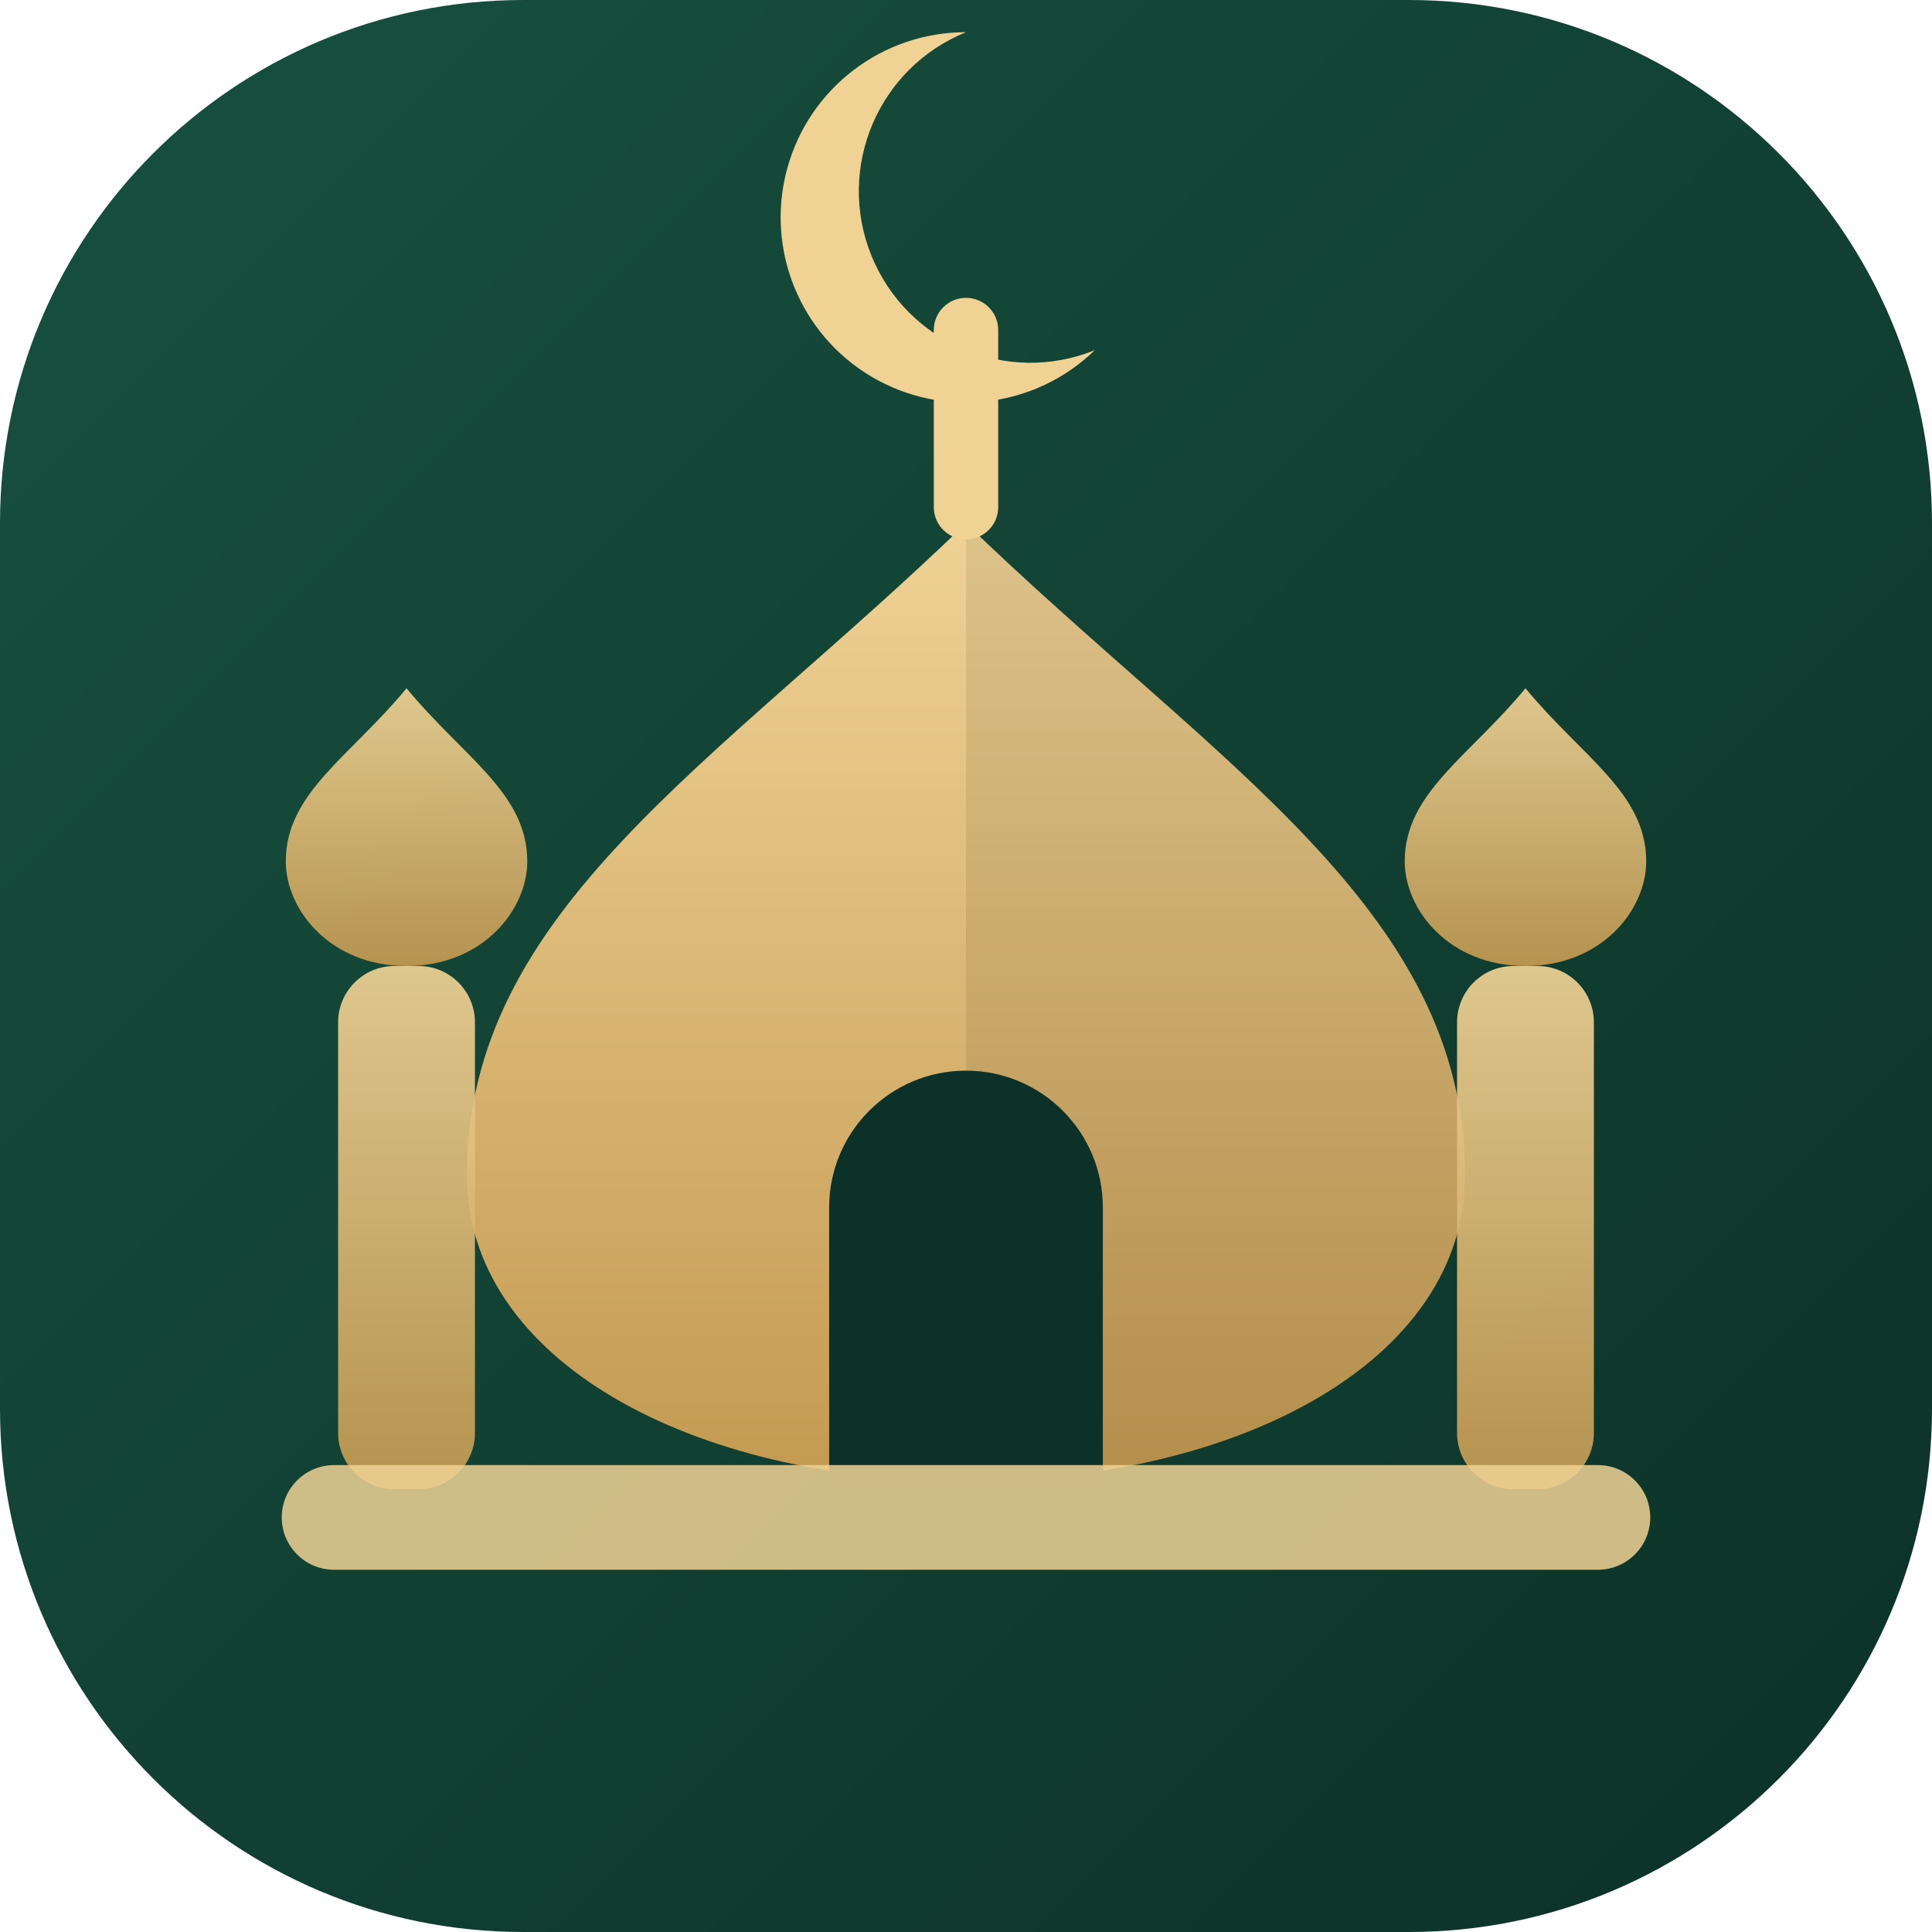
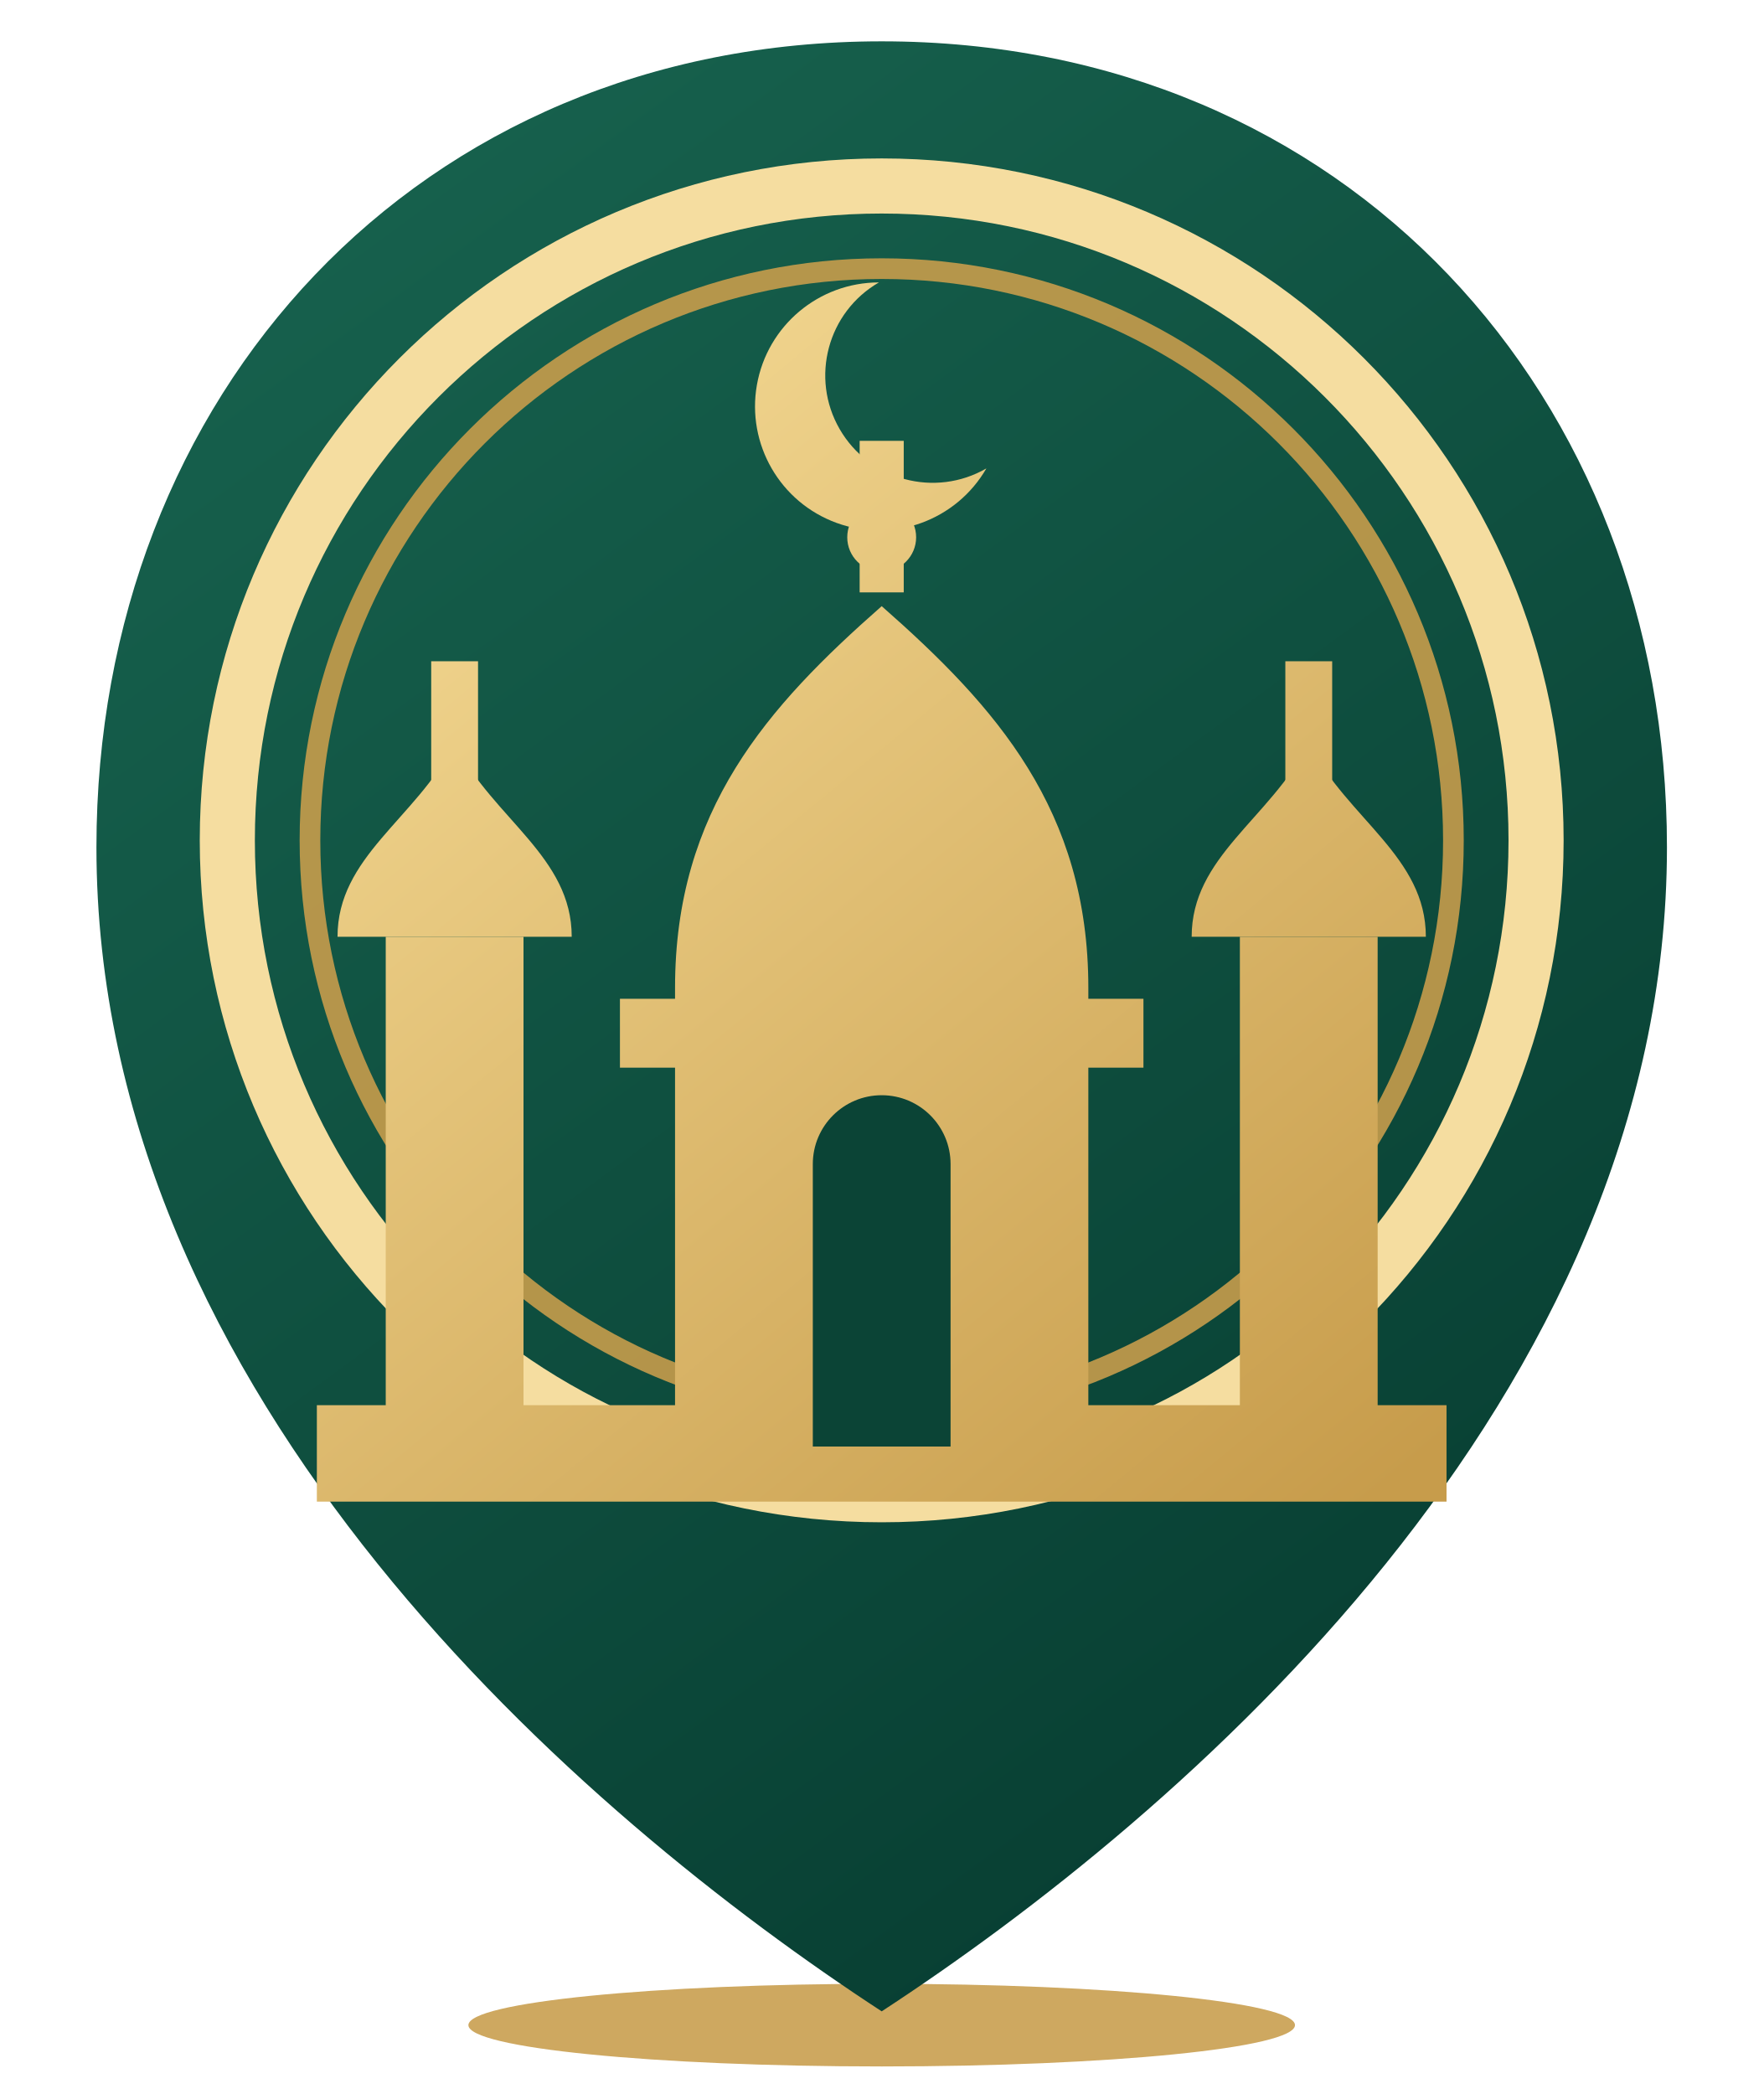
- <svg xmlns="http://www.w3.org/2000/svg" viewBox="0 0 48 48" role="img" aria-label="MasjidPoint">
+ <svg xmlns="http://www.w3.org/2000/svg" viewBox="0 0 128 152" role="img" aria-labelledby="title desc">
  <defs>
-     <linearGradient id="lm-bg" x1="0" y1="0" x2="1" y2="1">
-       <stop offset="0%" stop-color="#17513f" />
-       <stop offset="100%" stop-color="#0c3128" />
+     <linearGradient id="pin" x1="18" y1="12" x2="106" y2="132" gradientUnits="userSpaceOnUse">
+       <stop stop-color="#17624e" />
+       <stop offset="1" stop-color="#073d31" />
    </linearGradient>
-     <linearGradient id="lm-gold" x1="0" y1="0" x2="0" y2="1">
-       <stop offset="0%" stop-color="#f0d295" />
-       <stop offset="100%" stop-color="#c49a52" />
+     <linearGradient id="gold" x1="30" y1="32" x2="96" y2="112" gradientUnits="userSpaceOnUse">
+       <stop stop-color="#f3d892" />
+       <stop offset="1" stop-color="#c79c4b" />
    </linearGradient>
+     <clipPath id="pinClip">
+       <path d="M64 3C30.3 3 7 28.7 7 61.5c0 40.1 35.4 70.4 57 84.5 21.6-14.1 57-44.4 57-84.5C121 28.7 97.7 3 64 3Z" />
+     </clipPath>
  </defs>
-   <rect width="48" height="48" rx="13" fill="url(#lm-bg)" />
-   <path d="M24 13c6.2 6 12.4 9.6 12.4 16.2 0 4.6-5.6 7.6-12.4 7.6s-12.4-3-12.4-7.6C11.6 22.6 17.8 19 24 13z" fill="url(#lm-gold)" />
-   <path d="M24 13c6.2 6 12.4 9.6 12.4 16.2 0 4.6-5.6 7.6-12.4 7.6z" fill="#000" opacity="0.08" />
-   <g transform="translate(24 9.4)">
-     <rect x="-0.8" y="-2" width="1.6" height="6" rx="0.8" fill="#f0d295" />
-     <path d="M0-8.6a4.6 4.6 0 1 0 3.2 7.9A3.6 3.6 0 1 1 0-8.6z" fill="#f0d295" />
+   <ellipse cx="64" cy="147" rx="30" ry="3" fill="#c79c4b" opacity=".88" />
+   <path d="M64 3C30.3 3 7 28.7 7 61.5c0 40.1 35.4 70.4 57 84.5 21.6-14.1 57-44.4 57-84.5C121 28.7 97.7 3 64 3Z" fill="url(#pin)" />
+   <g clip-path="url(#pinClip)">
+     <circle cx="64" cy="61" r="47.5" fill="none" stroke="#f5dda0" stroke-width="4" />
+     <circle cx="64" cy="61" r="41.5" fill="none" stroke="#c79c4b" stroke-width="1.5" opacity=".9" />
  </g>
-   <path d="M20.6 37V30a3.4 3.4 0 0 1 6.8 0v7z" fill="#0c3128" />
-   <g fill="url(#lm-gold)" opacity="0.92">
-     <rect x="8.4" y="24" width="3.4" height="13" rx="1.4" />
-     <rect x="36.2" y="24" width="3.4" height="13" rx="1.4" />
-     <path d="M10.1 24c-1.9 0-3-1.4-3-2.6 0-1.7 1.6-2.6 3-4.3 1.4 1.7 3 2.6 3 4.3 0 1.2-1.1 2.6-3 2.6z" />
-     <path d="M37.9 24c-1.9 0-3-1.4-3-2.6 0-1.7 1.6-2.6 3-4.3 1.4 1.7 3 2.6 3 4.3 0 1.2-1.1 2.6-3 2.6z" />
+   <g fill="url(#gold)">
+     <path d="M49 105V71.7C49 58.8 55.7 51.3 64 44c8.3 7.3 15 14.8 15 27.7V105H49Z" />
+     <path d="M45 72.5h38v5H45z" />
+     <path d="M53.5 105V82.5a10.5 10.5 0 0 1 21 0V105h-21Z" />
+     <path d="M28 105V68h10v37H28Zm62 0V68h10v37H90Z" />
+     <path d="M24.5 68c0-5.8 5.6-8.5 8.5-14 2.9 5.5 8.5 8.2 8.5 14h-17Zm62 0c0-5.8 5.6-8.5 8.5-14 2.9 5.5 8.5 8.2 8.5 14h-17Z" />
+     <path d="M31.3 48h3.4v9h-3.4zm62 0h3.4v9h-3.4zM23 102h82v7H23zM62.4 43V32h3.2v11h-3.2Z" />
+     <path d="M63.8 20.5a9 9 0 1 0 7.8 13.5 7.1 7.1 0 1 1-7.8-13.5Z" />
+     <circle cx="64" cy="39" r="2.5" />
  </g>
-   <rect x="7" y="36.4" width="34" height="2.6" rx="1.3" fill="#f0d295" opacity="0.85" />
+   <path d="M59 105V84.5a5 5 0 0 1 10 0V105H59Z" fill="#0b4436" />
</svg>
